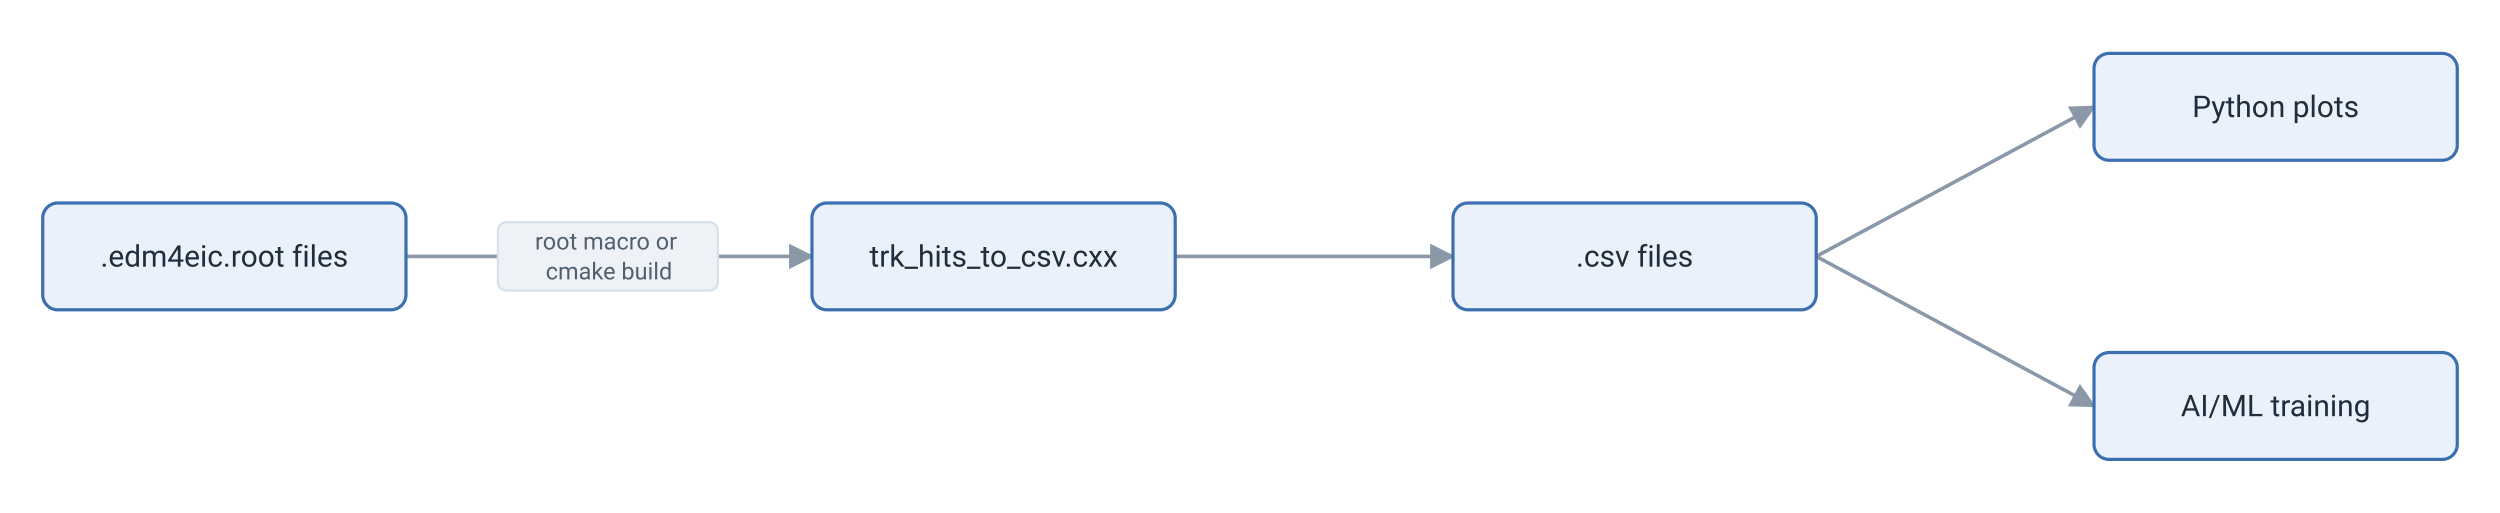
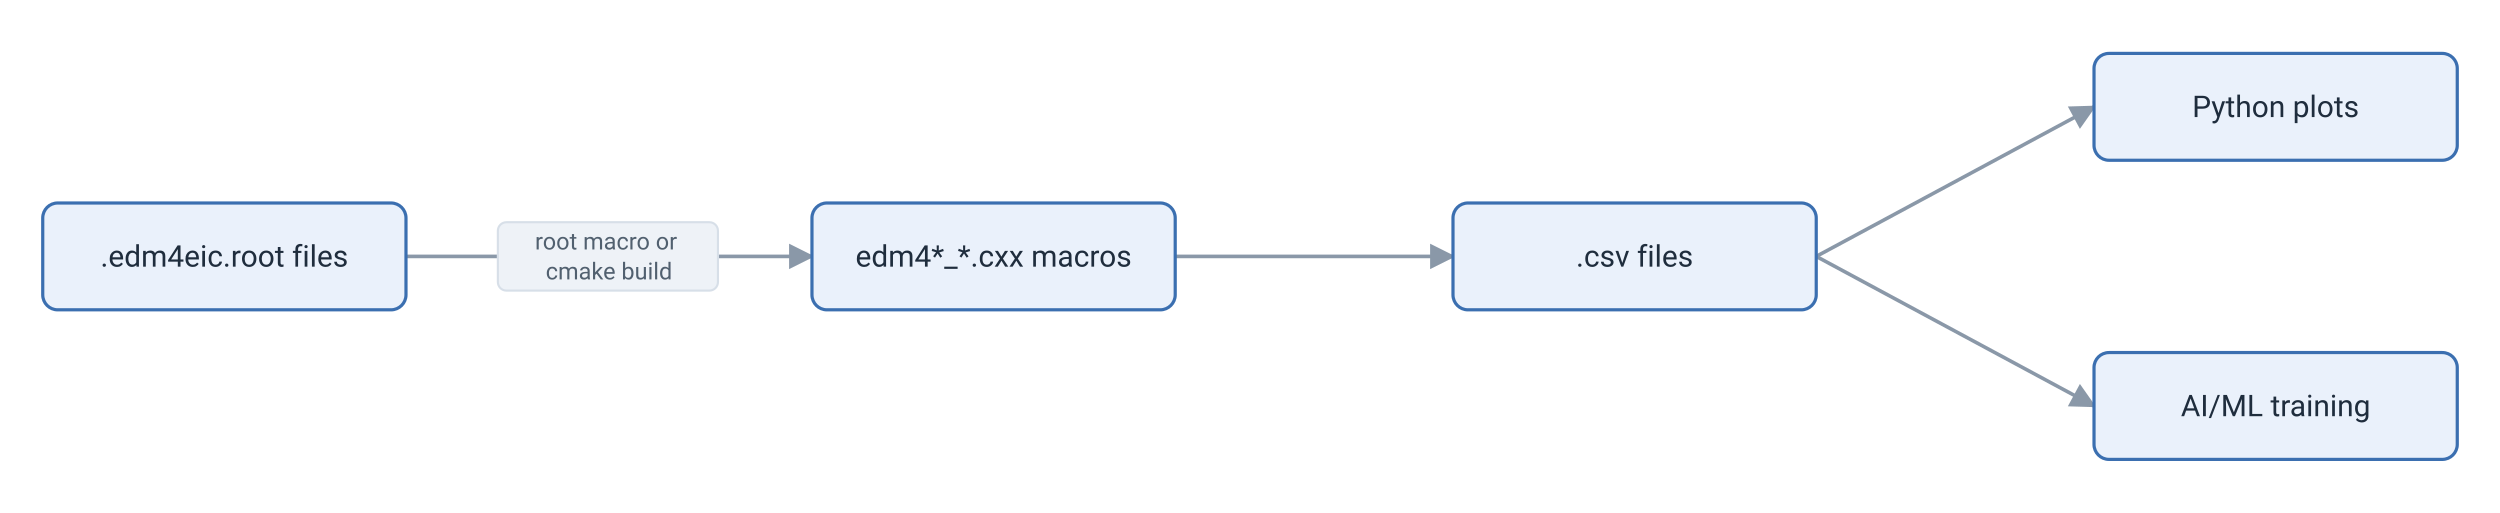
<svg xmlns="http://www.w3.org/2000/svg" viewBox="0 0 1170 240" role="img" aria-label="CSV converter flow" font-family="-apple-system, BlinkMacSystemFont, 'Segoe UI', Roboto, sans-serif">
  <defs>
    <marker id="ah" viewBox="0 0 10 10" refX="9" refY="5" markerWidth="7" markerHeight="7" orient="auto-start-reverse">
      <path d="M0,0 L10,5 L0,10 z" fill="#8a98a8" />
    </marker>
  </defs>
  <line x1="190" y1="120" x2="380" y2="120" stroke="#8a98a8" stroke-width="1.7" marker-end="url(#ah)" />
  <line x1="550" y1="120" x2="680" y2="120" stroke="#8a98a8" stroke-width="1.7" marker-end="url(#ah)" />
  <line x1="850" y1="120" x2="980" y2="50" stroke="#8a98a8" stroke-width="1.7" marker-end="url(#ah)" />
  <line x1="850" y1="120" x2="980" y2="190" stroke="#8a98a8" stroke-width="1.7" marker-end="url(#ah)" />
  <rect x="20" y="95.0" width="170" height="50" rx="7" fill="#eaf1fb" stroke="#3b6fb0" stroke-width="1.5" />
  <text x="105" y="120" text-anchor="middle" dominant-baseline="central" font-size="14" fill="#1f2d3d">.edm4eic.root files</text>
  <rect x="380" y="95.0" width="170" height="50" rx="7" fill="#eaf1fb" stroke="#3b6fb0" stroke-width="1.5" />
-   <text x="465" y="120" text-anchor="middle" dominant-baseline="central" font-size="14" fill="#1f2d3d">trk_hits_to_csv.cxx</text>
+   <text x="465" y="120" text-anchor="middle" dominant-baseline="central" font-size="14" fill="#1f2d3d">edm4*_*.cxx macros</text>
  <rect x="680" y="95.0" width="170" height="50" rx="7" fill="#eaf1fb" stroke="#3b6fb0" stroke-width="1.5" />
  <text x="765" y="120" text-anchor="middle" dominant-baseline="central" font-size="14" fill="#1f2d3d">.csv files</text>
  <rect x="980" y="25.0" width="170" height="50" rx="7" fill="#eaf1fb" stroke="#3b6fb0" stroke-width="1.5" />
  <text x="1065" y="50" text-anchor="middle" dominant-baseline="central" font-size="14" fill="#1f2d3d">Python plots</text>
  <rect x="980" y="165.0" width="170" height="50" rx="7" fill="#eaf1fb" stroke="#3b6fb0" stroke-width="1.5" />
  <text x="1065" y="190" text-anchor="middle" dominant-baseline="central" font-size="14" fill="#1f2d3d">AI/ML training</text>
  <rect x="233" y="104" width="103" height="32" rx="4" fill="#eef2f7" stroke="#d7dfe8" stroke-width="1" />
  <text x="285" y="113" text-anchor="middle" dominant-baseline="central" font-size="11" fill="#51606f">
    <tspan x="285" dy="0">root macro or</tspan>
    <tspan x="285" dy="14">cmake build</tspan>
  </text>
</svg>
